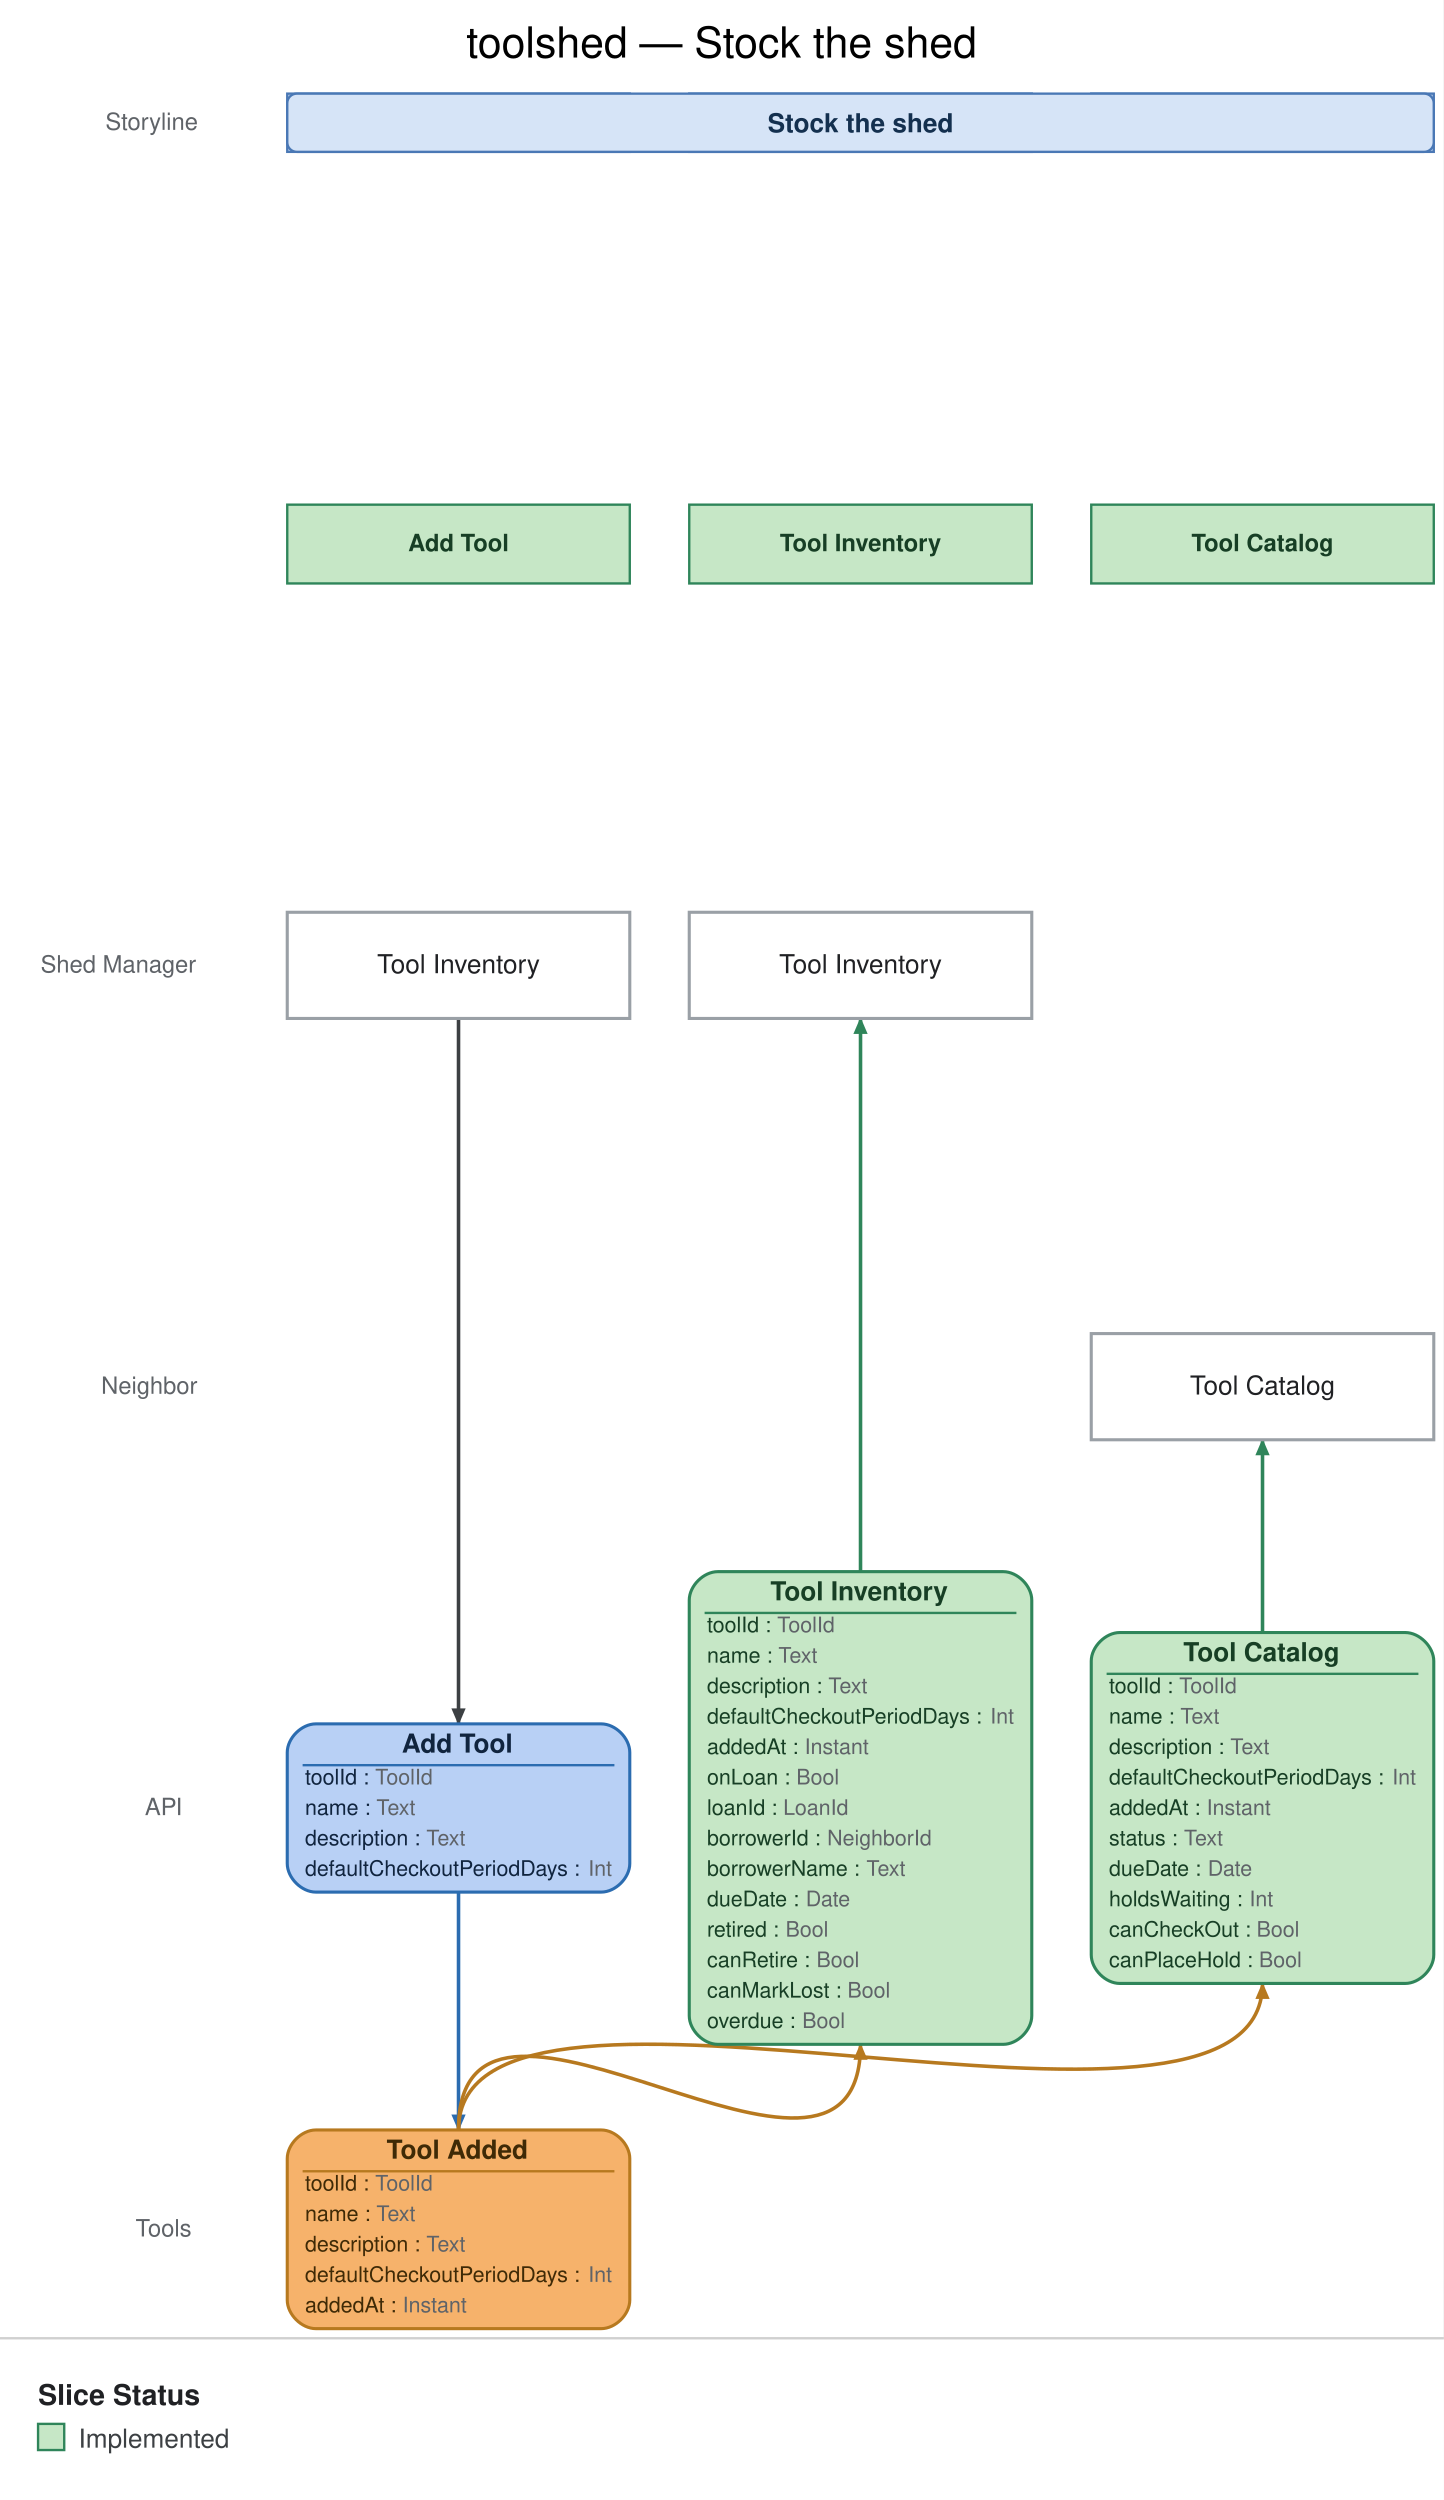
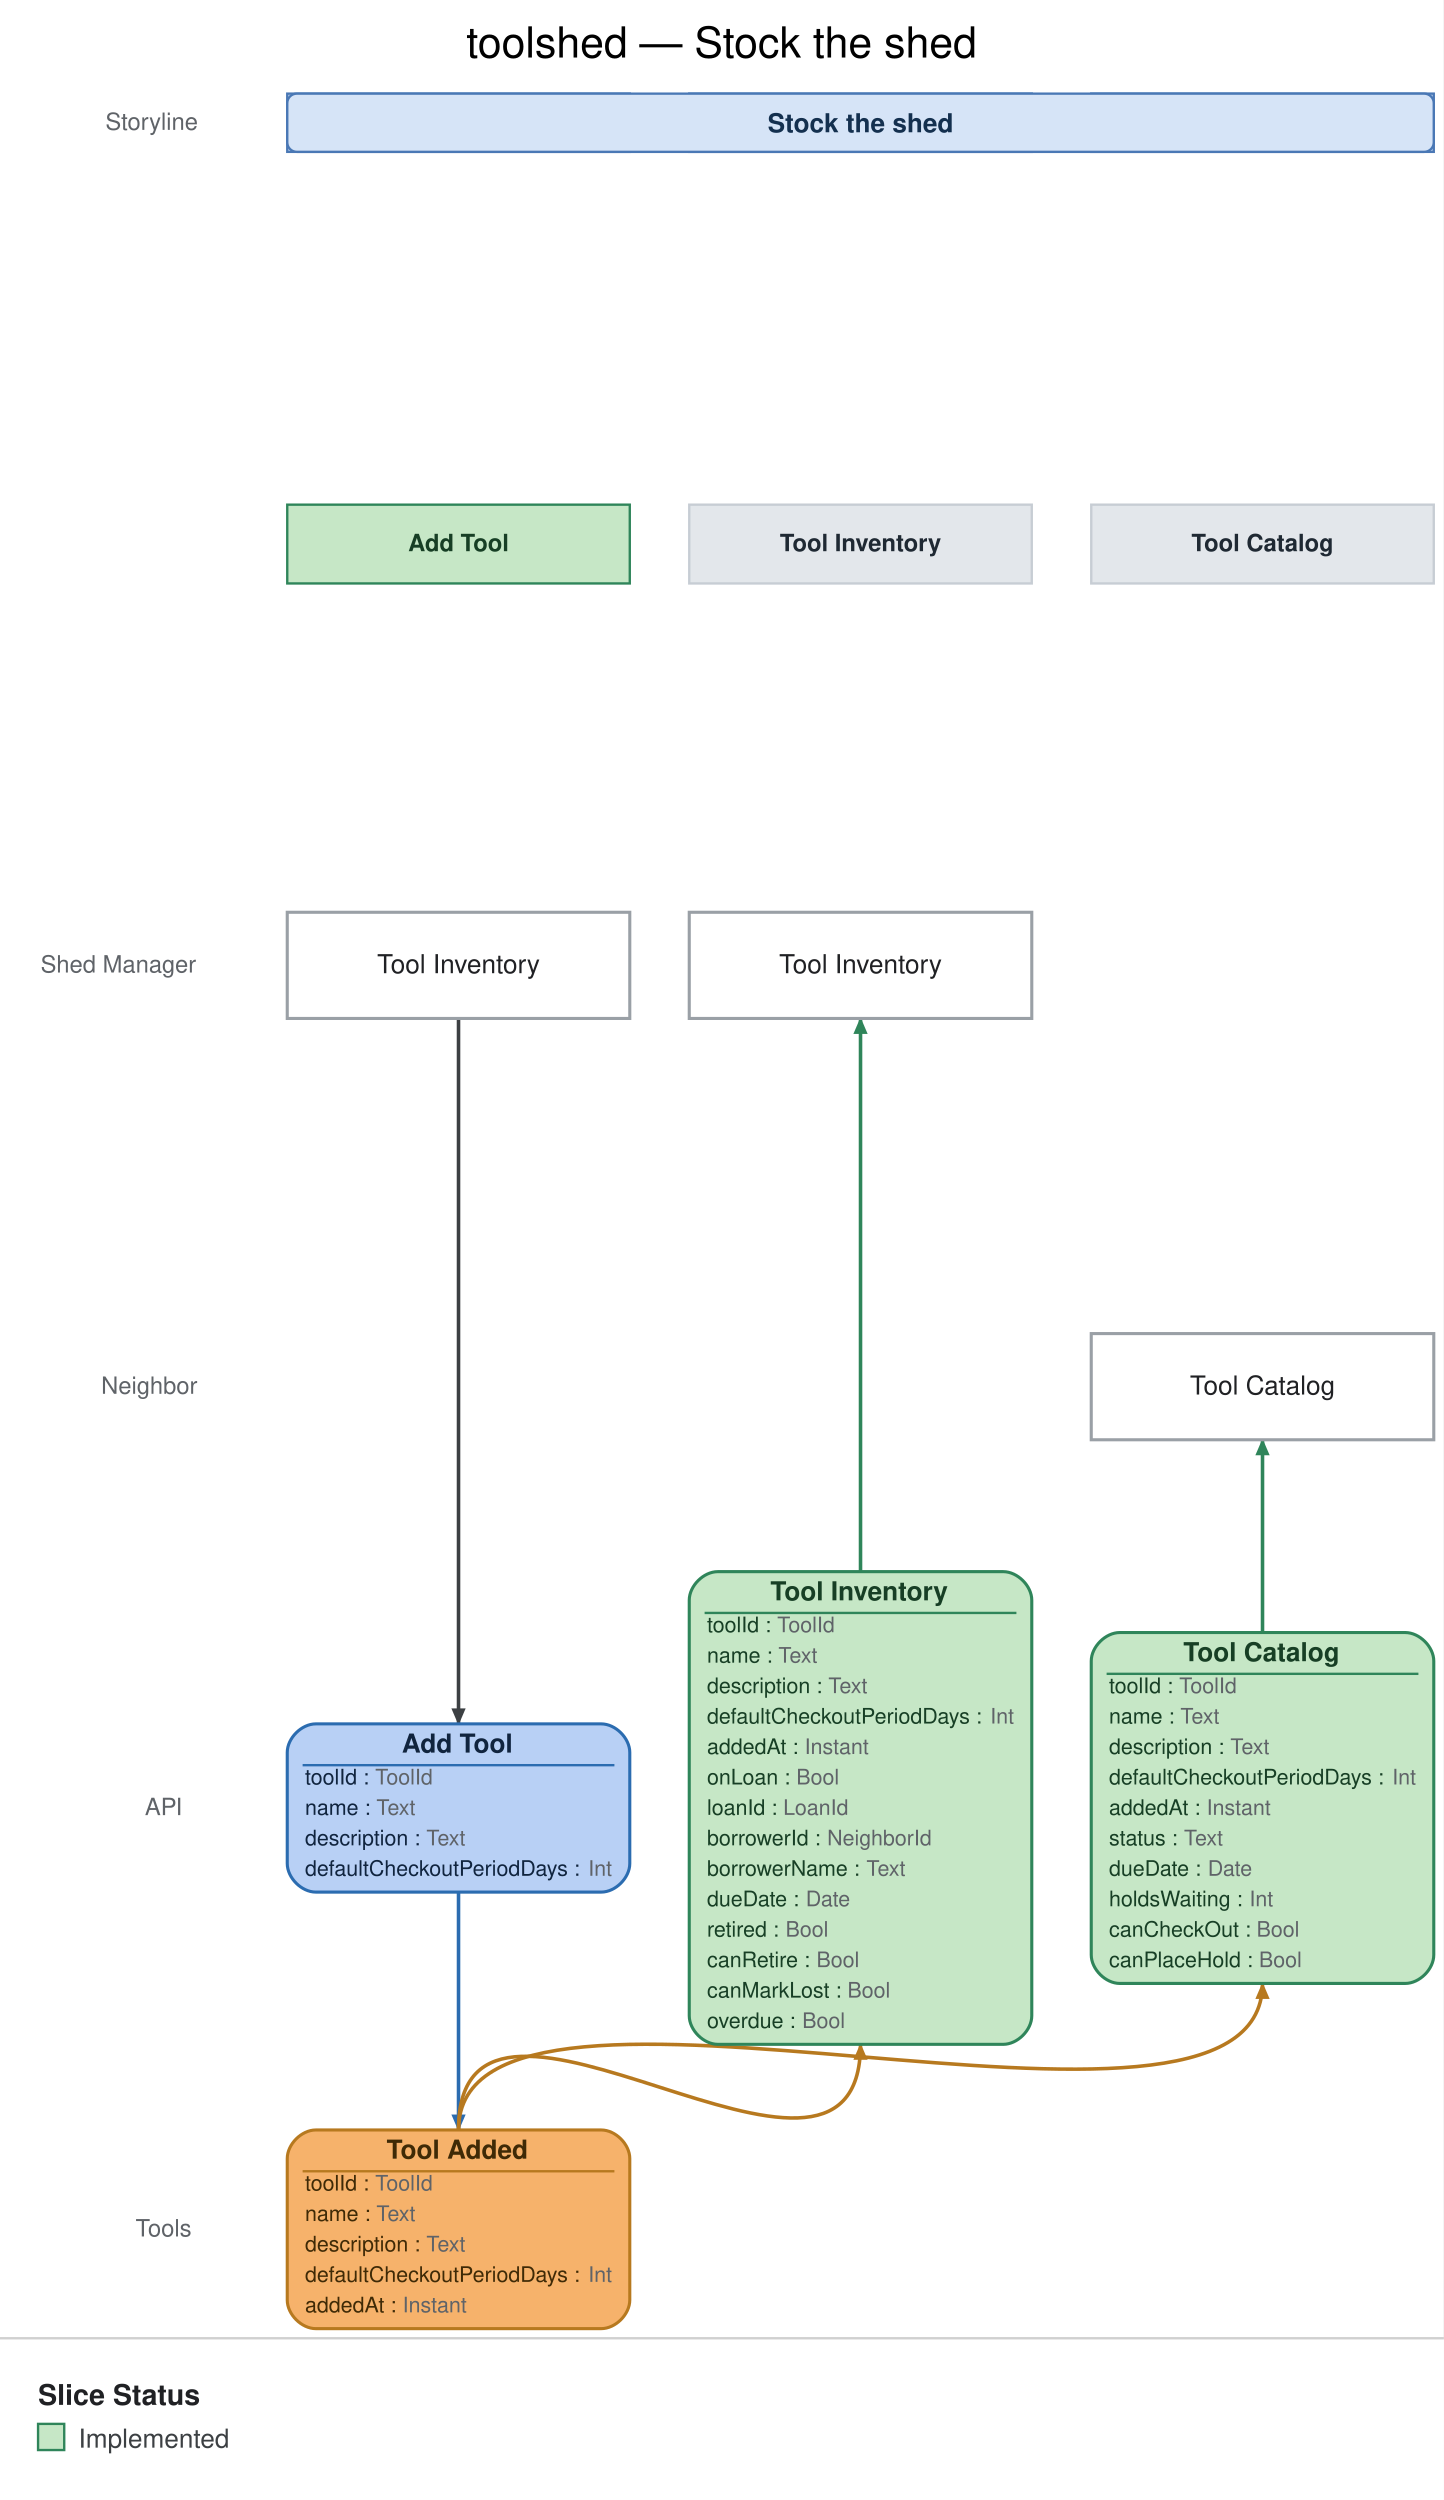
<svg xmlns="http://www.w3.org/2000/svg" width="607pt" height="1051pt" viewBox="0.00 0.00 607.00 1051">
  <defs>
    <marker id="em-arrow-3C4043" markerWidth="9" markerHeight="9" refX="6.5" refY="3" orient="auto" markerUnits="userSpaceOnUse">
      <path d="M0,0 L7,3 L0,6 Z" fill="#3C4043" />
    </marker>
    <marker id="em-arrow-2B6CB0" markerWidth="9" markerHeight="9" refX="6.5" refY="3" orient="auto" markerUnits="userSpaceOnUse">
      <path d="M0,0 L7,3 L0,6 Z" fill="#2B6CB0" />
    </marker>
    <marker id="em-arrow-2F855A" markerWidth="9" markerHeight="9" refX="6.5" refY="3" orient="auto" markerUnits="userSpaceOnUse">
      <path d="M0,0 L7,3 L0,6 Z" fill="#2F855A" />
    </marker>
    <marker id="em-arrow-B7791F" markerWidth="9" markerHeight="9" refX="6.5" refY="3" orient="auto" markerUnits="userSpaceOnUse">
      <path d="M0,0 L7,3 L0,6 Z" fill="#B7791F" />
    </marker>
  </defs>
  <style>.em-slice-dim{opacity:.15;transition:opacity .15s ease}</style>
  <g id="graph0" class="graph" transform="scale(1 1) rotate(0) translate(4 978.96)">
    <polygon fill="white" stroke="none" points="-4,4 -4,-978.96 602.76,-978.96 602.76,4 -4,4" />
    <text xml:space="preserve" text-anchor="middle" x="299.38" y="-954.76" font-family="Helvetica,sans-Serif" font-size="18.00">toolshed — Stock the shed</text>
    <g class="em-edges">
      <path fill="none" stroke="#3C4043" stroke-width="1.5" d="M188.76,-550.8 L188.76,-254.24" marker-end="url(#em-arrow-3C4043)" />
      <path fill="none" stroke="#2B6CB0" stroke-width="1.5" d="M188.76,-183.52 L188.76,-83.52" marker-end="url(#em-arrow-2B6CB0)" />
      <path fill="none" stroke="#2F855A" stroke-width="1.5" d="M357.76,-318.24 L357.76,-550.8" marker-end="url(#em-arrow-2F855A)" />
      <path fill="none" stroke="#2F855A" stroke-width="1.5" d="M526.76,-292.64 L526.76,-373.68" marker-end="url(#em-arrow-2F855A)" />
      <path fill="none" stroke="#B7791F" stroke-width="1.5" d="M188.76,-83.52 C188.76,-173.52 357.76,-29.52 357.76,-119.52" marker-end="url(#em-arrow-B7791F)" />
      <path fill="none" stroke="#B7791F" stroke-width="1.5" d="M188.76,-83.52 C188.76,-173.52 526.76,-55.12 526.76,-145.12" marker-end="url(#em-arrow-B7791F)" />
    </g>
    <g id="node1" class="node">
      <text xml:space="preserve" text-anchor="middle" x="59.76" y="-924.36" font-family="Helvetica,sans-Serif" font-size="10.00" fill="#5f6368">Storyline</text>
    </g>
    <g id="node2" class="node">
</g>
    <g id="node7" class="node">
      <polygon fill="#d6e4f7" stroke="#4a78b5" points="260.76,-939.6 116.76,-939.6 116.76,-915.12 260.76,-915.12 260.76,-939.6" />
    </g>
    <g id="node3" class="node">
      <text xml:space="preserve" text-anchor="middle" x="45.76" y="-570.12" font-family="Helvetica,sans-Serif" font-size="10.00" fill="#5f6368">Shed Manager</text>
    </g>
    <g id="node10" class="node">
      <polygon fill="#C6E7C6" stroke="#2F855A" points="260.76,-766.8 116.76,-766.8 116.76,-733.68 260.76,-733.68 260.76,-766.8" />
      <text xml:space="preserve" text-anchor="middle" x="188.76" y="-747.24" font-family="Helvetica,sans-Serif" font-weight="bold" font-size="10.00" fill="#173F25">Add Tool</text>
    </g>
    <g id="node4" class="node">
      <text xml:space="preserve" text-anchor="middle" x="58.76" y="-393" font-family="Helvetica,sans-Serif" font-size="10.00" fill="#5f6368">Neighbor</text>
    </g>
    <g data-slice="0" id="node13" class="node">
      <polygon fill="#ffffff" stroke="#9aa0a6" stroke-width="1.3" points="260.76,-595.44 116.76,-595.44 116.76,-550.8 260.76,-550.8 260.76,-595.44" />
      <text xml:space="preserve" text-anchor="middle" x="188.76" y="-569.82" font-family="Helvetica,sans-Serif" font-size="11.00" fill="#202124">Tool Inventory</text>
    </g>
    <g id="node5" class="node">
      <text xml:space="preserve" text-anchor="middle" x="64.76" y="-215.88" font-family="Helvetica,sans-Serif" font-size="10.00" fill="#5f6368">API</text>
    </g>
    <g id="node6" class="node">
      <text xml:space="preserve" text-anchor="middle" x="64.76" y="-38.76" font-family="Helvetica,sans-Serif" font-size="10.00" fill="#5f6368">Tools</text>
    </g>
    <g data-slice="0" id="node19" class="node">
      <path fill="#b8d0f5" stroke="#2b6cb0" stroke-width="1.3" d="M248.76,-254.24C248.76,-254.24 128.76,-254.24 128.76,-254.24 122.76,-254.24 116.76,-248.24 116.76,-242.24 116.76,-242.24 116.76,-195.52 116.76,-195.52 116.76,-189.52 122.76,-183.52 128.76,-183.52 128.76,-183.52 248.76,-183.52 248.76,-183.52 254.76,-183.52 260.76,-189.52 260.76,-195.52 260.76,-195.52 260.76,-242.24 260.76,-242.24 260.76,-248.24 254.76,-254.24 248.76,-254.24" />
      <polygon fill="#2b6cb0" stroke="#2b6cb0" points="123.22,-236.88 123.22,-236.88 254.3,-236.88 254.3,-236.88 123.22,-236.88" />
      <text xml:space="preserve" text-anchor="start" x="164.93" y="-242.18" font-family="Helvetica,sans-Serif" font-weight="bold" font-size="11.00" fill="#10243e">Add Tool</text>
      <text xml:space="preserve" text-anchor="start" x="124.22" y="-228.78" font-family="Helvetica,sans-Serif" font-size="9.00" fill="#10243e">toolId : </text>
      <text xml:space="preserve" text-anchor="start" x="153.74" y="-228.78" font-family="Helvetica,sans-Serif" font-size="9.00" fill="#5f6368">ToolId</text>
      <text xml:space="preserve" text-anchor="start" x="124.22" y="-215.98" font-family="Helvetica,sans-Serif" font-size="9.00" fill="#10243e">name : </text>
      <text xml:space="preserve" text-anchor="start" x="154.24" y="-215.98" font-family="Helvetica,sans-Serif" font-size="9.00" fill="#5f6368">Text</text>
      <text xml:space="preserve" text-anchor="start" x="124.22" y="-203.18" font-family="Helvetica,sans-Serif" font-size="9.00" fill="#10243e">description : </text>
      <text xml:space="preserve" text-anchor="start" x="175.25" y="-203.18" font-family="Helvetica,sans-Serif" font-size="9.00" fill="#5f6368">Text</text>
      <text xml:space="preserve" text-anchor="start" x="124.22" y="-190.38" font-family="Helvetica,sans-Serif" font-size="9.00" fill="#10243e">defaultCheckoutPeriodDays : </text>
      <text xml:space="preserve" text-anchor="start" x="243.29" y="-190.38" font-family="Helvetica,sans-Serif" font-size="9.00" fill="#5f6368">Int</text>
    </g>
    <g data-slice="0" id="node22" class="node">
      <path fill="#f6b26b" stroke="#b7791f" stroke-width="1.3" d="M248.76,-83.52C248.76,-83.52 128.76,-83.52 128.76,-83.52 122.76,-83.52 116.76,-77.52 116.76,-71.52 116.76,-71.52 116.76,-12 116.76,-12 116.76,-6 122.76,0 128.76,0 128.76,0 248.76,0 248.76,0 254.76,0 260.76,-6 260.76,-12 260.76,-12 260.76,-71.52 260.76,-71.52 260.76,-77.52 254.76,-83.52 248.76,-83.52" />
      <polygon fill="#b7791f" stroke="#b7791f" points="123.22,-66.16 123.22,-66.16 254.3,-66.16 254.3,-66.16 123.22,-66.16" />
      <text xml:space="preserve" text-anchor="start" x="158.52" y="-71.46" font-family="Helvetica,sans-Serif" font-weight="bold" font-size="11.00" fill="#3f2a06">Tool Added</text>
      <text xml:space="preserve" text-anchor="start" x="124.22" y="-58.06" font-family="Helvetica,sans-Serif" font-size="9.00" fill="#3f2a06">toolId : </text>
      <text xml:space="preserve" text-anchor="start" x="153.74" y="-58.06" font-family="Helvetica,sans-Serif" font-size="9.00" fill="#5f6368">ToolId</text>
      <text xml:space="preserve" text-anchor="start" x="124.22" y="-45.26" font-family="Helvetica,sans-Serif" font-size="9.00" fill="#3f2a06">name : </text>
      <text xml:space="preserve" text-anchor="start" x="154.24" y="-45.26" font-family="Helvetica,sans-Serif" font-size="9.00" fill="#5f6368">Text</text>
      <text xml:space="preserve" text-anchor="start" x="124.22" y="-32.46" font-family="Helvetica,sans-Serif" font-size="9.00" fill="#3f2a06">description : </text>
      <text xml:space="preserve" text-anchor="start" x="175.25" y="-32.46" font-family="Helvetica,sans-Serif" font-size="9.00" fill="#5f6368">Text</text>
      <text xml:space="preserve" text-anchor="start" x="124.22" y="-19.66" font-family="Helvetica,sans-Serif" font-size="9.00" fill="#3f2a06">defaultCheckoutPeriodDays : </text>
      <text xml:space="preserve" text-anchor="start" x="243.29" y="-19.66" font-family="Helvetica,sans-Serif" font-size="9.00" fill="#5f6368">Int</text>
      <text xml:space="preserve" text-anchor="start" x="124.22" y="-6.86" font-family="Helvetica,sans-Serif" font-size="9.00" fill="#3f2a06">addedAt : </text>
      <text xml:space="preserve" text-anchor="start" x="165.26" y="-6.86" font-family="Helvetica,sans-Serif" font-size="9.00" fill="#5f6368">Instant</text>
    </g>
    <g id="node8" class="node">
      <polygon fill="#d6e4f7" stroke="#4a78b5" points="429.76,-939.6 285.76,-939.6 285.76,-915.12 429.76,-915.12 429.76,-939.6" />
    </g>
    <g id="node9" class="node">
      <polygon fill="#d6e4f7" stroke="#4a78b5" points="598.76,-939.6 454.76,-939.6 454.76,-915.12 598.76,-915.12 598.76,-939.6" />
    </g>
    <g id="node11" class="node">
-       <polygon fill="#C6E7C6" stroke="#2F855A" points="429.76,-766.8 285.76,-766.8 285.76,-733.68 429.76,-733.68 429.76,-766.8" />
-       <text xml:space="preserve" text-anchor="middle" x="357.76" y="-747.24" font-family="Helvetica,sans-Serif" font-weight="bold" font-size="10.00" fill="#173F25">Tool Inventory</text>
+       <polygon fill="#e3e7eb" stroke="#c7cdd4" points="429.76,-766.8 285.76,-766.8 285.76,-733.68 429.76,-733.68 429.76,-766.8" />
+       <text xml:space="preserve" text-anchor="middle" x="357.76" y="-747.24" font-family="Helvetica,sans-Serif" font-weight="bold" font-size="10.00" fill="#1f2933">Tool Inventory</text>
    </g>
    <g id="node12" class="node">
-       <polygon fill="#C6E7C6" stroke="#2F855A" points="598.76,-766.8 454.76,-766.8 454.76,-733.68 598.76,-733.68 598.76,-766.8" />
-       <text xml:space="preserve" text-anchor="middle" x="526.76" y="-747.24" font-family="Helvetica,sans-Serif" font-weight="bold" font-size="10.00" fill="#173F25">Tool Catalog</text>
+       <polygon fill="#e3e7eb" stroke="#c7cdd4" points="598.76,-766.8 454.76,-766.8 454.76,-733.68 598.76,-733.68 598.76,-766.8" />
+       <text xml:space="preserve" text-anchor="middle" x="526.76" y="-747.24" font-family="Helvetica,sans-Serif" font-weight="bold" font-size="10.00" fill="#1f2933">Tool Catalog</text>
    </g>
    <g data-slice="1" id="node14" class="node">
      <polygon fill="#ffffff" stroke="#9aa0a6" stroke-width="1.3" points="429.76,-595.44 285.76,-595.44 285.76,-550.8 429.76,-550.8 429.76,-595.44" />
      <text xml:space="preserve" text-anchor="middle" x="357.76" y="-569.82" font-family="Helvetica,sans-Serif" font-size="11.00" fill="#202124">Tool Inventory</text>
    </g>
    <g data-slice="2" id="node18" class="node">
      <polygon fill="#ffffff" stroke="#9aa0a6" stroke-width="1.3" points="598.76,-418.32 454.76,-418.32 454.76,-373.68 598.76,-373.68 598.76,-418.32" />
      <text xml:space="preserve" text-anchor="middle" x="526.76" y="-392.7" font-family="Helvetica,sans-Serif" font-size="11.00" fill="#202124">Tool Catalog</text>
    </g>
    <g data-slice="1" id="node20" class="node">
      <path fill="#c6e7c6" stroke="#2f855a" stroke-width="1.3" d="M417.76,-318.24C417.76,-318.24 297.76,-318.24 297.76,-318.24 291.76,-318.24 285.76,-312.24 285.76,-306.24 285.76,-306.24 285.76,-131.52 285.76,-131.52 285.76,-125.52 291.76,-119.52 297.76,-119.52 297.76,-119.52 417.76,-119.52 417.76,-119.52 423.76,-119.52 429.76,-125.52 429.76,-131.52 429.76,-131.52 429.76,-306.24 429.76,-306.24 429.76,-312.24 423.76,-318.24 417.76,-318.24" />
      <polygon fill="#2f855a" stroke="#2f855a" points="292.22,-300.88 292.22,-300.88 423.3,-300.88 423.3,-300.88 292.22,-300.88" />
      <text xml:space="preserve" text-anchor="start" x="319.87" y="-306.18" font-family="Helvetica,sans-Serif" font-weight="bold" font-size="11.00" fill="#173f25">Tool Inventory</text>
      <text xml:space="preserve" text-anchor="start" x="293.22" y="-292.78" font-family="Helvetica,sans-Serif" font-size="9.00" fill="#173f25">toolId : </text>
      <text xml:space="preserve" text-anchor="start" x="322.74" y="-292.78" font-family="Helvetica,sans-Serif" font-size="9.00" fill="#5f6368">ToolId</text>
      <text xml:space="preserve" text-anchor="start" x="293.22" y="-279.98" font-family="Helvetica,sans-Serif" font-size="9.00" fill="#173f25">name : </text>
      <text xml:space="preserve" text-anchor="start" x="323.24" y="-279.98" font-family="Helvetica,sans-Serif" font-size="9.00" fill="#5f6368">Text</text>
      <text xml:space="preserve" text-anchor="start" x="293.22" y="-267.18" font-family="Helvetica,sans-Serif" font-size="9.00" fill="#173f25">description : </text>
      <text xml:space="preserve" text-anchor="start" x="344.25" y="-267.18" font-family="Helvetica,sans-Serif" font-size="9.00" fill="#5f6368">Text</text>
      <text xml:space="preserve" text-anchor="start" x="293.22" y="-254.38" font-family="Helvetica,sans-Serif" font-size="9.00" fill="#173f25">defaultCheckoutPeriodDays : </text>
      <text xml:space="preserve" text-anchor="start" x="412.29" y="-254.38" font-family="Helvetica,sans-Serif" font-size="9.00" fill="#5f6368">Int</text>
      <text xml:space="preserve" text-anchor="start" x="293.22" y="-241.58" font-family="Helvetica,sans-Serif" font-size="9.00" fill="#173f25">addedAt : </text>
      <text xml:space="preserve" text-anchor="start" x="334.26" y="-241.58" font-family="Helvetica,sans-Serif" font-size="9.00" fill="#5f6368">Instant</text>
      <text xml:space="preserve" text-anchor="start" x="293.22" y="-228.78" font-family="Helvetica,sans-Serif" font-size="9.00" fill="#173f25">onLoan : </text>
      <text xml:space="preserve" text-anchor="start" x="330.76" y="-228.78" font-family="Helvetica,sans-Serif" font-size="9.00" fill="#5f6368">Bool</text>
      <text xml:space="preserve" text-anchor="start" x="293.22" y="-215.98" font-family="Helvetica,sans-Serif" font-size="9.00" fill="#173f25">loanId : </text>
      <text xml:space="preserve" text-anchor="start" x="325.25" y="-215.98" font-family="Helvetica,sans-Serif" font-size="9.00" fill="#5f6368">LoanId</text>
      <text xml:space="preserve" text-anchor="start" x="293.22" y="-203.18" font-family="Helvetica,sans-Serif" font-size="9.00" fill="#173f25">borrowerId : </text>
      <text xml:space="preserve" text-anchor="start" x="343.74" y="-203.18" font-family="Helvetica,sans-Serif" font-size="9.00" fill="#5f6368">NeighborId</text>
      <text xml:space="preserve" text-anchor="start" x="293.22" y="-190.38" font-family="Helvetica,sans-Serif" font-size="9.00" fill="#173f25">borrowerName : </text>
      <text xml:space="preserve" text-anchor="start" x="360.25" y="-190.38" font-family="Helvetica,sans-Serif" font-size="9.00" fill="#5f6368">Text</text>
      <text xml:space="preserve" text-anchor="start" x="293.22" y="-177.58" font-family="Helvetica,sans-Serif" font-size="9.00" fill="#173f25">dueDate : </text>
      <text xml:space="preserve" text-anchor="start" x="334.75" y="-177.58" font-family="Helvetica,sans-Serif" font-size="9.00" fill="#5f6368">Date</text>
      <text xml:space="preserve" text-anchor="start" x="293.22" y="-164.78" font-family="Helvetica,sans-Serif" font-size="9.00" fill="#173f25">retired : </text>
      <text xml:space="preserve" text-anchor="start" x="326.24" y="-164.78" font-family="Helvetica,sans-Serif" font-size="9.00" fill="#5f6368">Bool</text>
      <text xml:space="preserve" text-anchor="start" x="293.22" y="-151.98" font-family="Helvetica,sans-Serif" font-size="9.00" fill="#173f25">canRetire : </text>
      <text xml:space="preserve" text-anchor="start" x="339.24" y="-151.98" font-family="Helvetica,sans-Serif" font-size="9.00" fill="#5f6368">Bool</text>
      <text xml:space="preserve" text-anchor="start" x="293.22" y="-139.18" font-family="Helvetica,sans-Serif" font-size="9.00" fill="#173f25">canMarkLost : </text>
      <text xml:space="preserve" text-anchor="start" x="352.25" y="-139.18" font-family="Helvetica,sans-Serif" font-size="9.00" fill="#5f6368">Bool</text>
      <text xml:space="preserve" text-anchor="start" x="293.22" y="-126.38" font-family="Helvetica,sans-Serif" font-size="9.00" fill="#173f25">overdue : </text>
      <text xml:space="preserve" text-anchor="start" x="333.25" y="-126.38" font-family="Helvetica,sans-Serif" font-size="9.00" fill="#5f6368">Bool</text>
    </g>
    <g data-slice="2" id="node21" class="node">
      <path fill="#c6e7c6" stroke="#2f855a" stroke-width="1.3" d="M586.76,-292.64C586.76,-292.64 466.76,-292.64 466.76,-292.64 460.76,-292.64 454.76,-286.64 454.76,-280.64 454.76,-280.64 454.76,-157.12 454.76,-157.12 454.76,-151.12 460.76,-145.12 466.76,-145.12 466.76,-145.12 586.76,-145.12 586.76,-145.12 592.76,-145.12 598.76,-151.12 598.76,-157.12 598.76,-157.12 598.76,-280.64 598.76,-280.64 598.76,-286.64 592.76,-292.64 586.76,-292.64" />
      <polygon fill="#2f855a" stroke="#2f855a" points="461.22,-275.28 461.22,-275.28 592.3,-275.28 592.3,-275.28 461.22,-275.28" />
      <text xml:space="preserve" text-anchor="start" x="493.46" y="-280.58" font-family="Helvetica,sans-Serif" font-weight="bold" font-size="11.00" fill="#173f25">Tool Catalog</text>
      <text xml:space="preserve" text-anchor="start" x="462.22" y="-267.18" font-family="Helvetica,sans-Serif" font-size="9.00" fill="#173f25">toolId : </text>
      <text xml:space="preserve" text-anchor="start" x="491.74" y="-267.18" font-family="Helvetica,sans-Serif" font-size="9.00" fill="#5f6368">ToolId</text>
      <text xml:space="preserve" text-anchor="start" x="462.22" y="-254.38" font-family="Helvetica,sans-Serif" font-size="9.00" fill="#173f25">name : </text>
      <text xml:space="preserve" text-anchor="start" x="492.24" y="-254.38" font-family="Helvetica,sans-Serif" font-size="9.00" fill="#5f6368">Text</text>
      <text xml:space="preserve" text-anchor="start" x="462.22" y="-241.58" font-family="Helvetica,sans-Serif" font-size="9.00" fill="#173f25">description : </text>
      <text xml:space="preserve" text-anchor="start" x="513.25" y="-241.58" font-family="Helvetica,sans-Serif" font-size="9.00" fill="#5f6368">Text</text>
      <text xml:space="preserve" text-anchor="start" x="462.22" y="-228.78" font-family="Helvetica,sans-Serif" font-size="9.00" fill="#173f25">defaultCheckoutPeriodDays : </text>
      <text xml:space="preserve" text-anchor="start" x="581.29" y="-228.78" font-family="Helvetica,sans-Serif" font-size="9.00" fill="#5f6368">Int</text>
      <text xml:space="preserve" text-anchor="start" x="462.22" y="-215.98" font-family="Helvetica,sans-Serif" font-size="9.00" fill="#173f25">addedAt : </text>
      <text xml:space="preserve" text-anchor="start" x="503.26" y="-215.98" font-family="Helvetica,sans-Serif" font-size="9.00" fill="#5f6368">Instant</text>
      <text xml:space="preserve" text-anchor="start" x="462.22" y="-203.18" font-family="Helvetica,sans-Serif" font-size="9.00" fill="#173f25">status : </text>
      <text xml:space="preserve" text-anchor="start" x="493.74" y="-203.18" font-family="Helvetica,sans-Serif" font-size="9.00" fill="#5f6368">Text</text>
      <text xml:space="preserve" text-anchor="start" x="462.22" y="-190.38" font-family="Helvetica,sans-Serif" font-size="9.00" fill="#173f25">dueDate : </text>
      <text xml:space="preserve" text-anchor="start" x="503.75" y="-190.38" font-family="Helvetica,sans-Serif" font-size="9.00" fill="#5f6368">Date</text>
      <text xml:space="preserve" text-anchor="start" x="462.22" y="-177.58" font-family="Helvetica,sans-Serif" font-size="9.00" fill="#173f25">holdsWaiting : </text>
      <text xml:space="preserve" text-anchor="start" x="521.25" y="-177.58" font-family="Helvetica,sans-Serif" font-size="9.00" fill="#5f6368">Int</text>
      <text xml:space="preserve" text-anchor="start" x="462.22" y="-164.78" font-family="Helvetica,sans-Serif" font-size="9.00" fill="#173f25">canCheckOut : </text>
      <text xml:space="preserve" text-anchor="start" x="524.25" y="-164.78" font-family="Helvetica,sans-Serif" font-size="9.00" fill="#5f6368">Bool</text>
      <text xml:space="preserve" text-anchor="start" x="462.22" y="-151.98" font-family="Helvetica,sans-Serif" font-size="9.00" fill="#173f25">canPlaceHold : </text>
      <text xml:space="preserve" text-anchor="start" x="525.26" y="-151.98" font-family="Helvetica,sans-Serif" font-size="9.00" fill="#5f6368">Bool</text>
    </g>
    <g class="em-storyline-band" data-storyline="Stock the shed">
      <rect x="116.76" y="-939.6" width="482" height="24.48" rx="4" fill="#D6E4F7" stroke="#4A78B5" stroke-width="1" />
      <text text-anchor="middle" x="357.76" y="-923.36" font-family="Helvetica-Bold, Helvetica, Arial, sans-serif" font-weight="bold" font-size="11" fill="#14304F">Stock the shed</text>
    </g>
    <g class="em-notes" />
    <g class="em-issues" />
    <g class="em-divergences" />
    <g class="em-loops-to" />
  </g>
  <g class="em-status-legend">
    <rect x="0" y="983" width="607" height="68" fill="#FFFFFF" />
    <line x1="0" y1="983" x2="607" y2="983" stroke="#D0D0D0" stroke-width="1" />
    <text x="16" y="1011" font-family="Helvetica" font-weight="bold" font-size="12" fill="#202124">Slice Status</text>
    <rect x="16" y="1019" width="11" height="11" fill="#C6E7C6" stroke="#2F855A" />
    <text x="33" y="1029" font-family="Helvetica" font-size="11" fill="#3C4043">Implemented</text>
  </g>
</svg>
